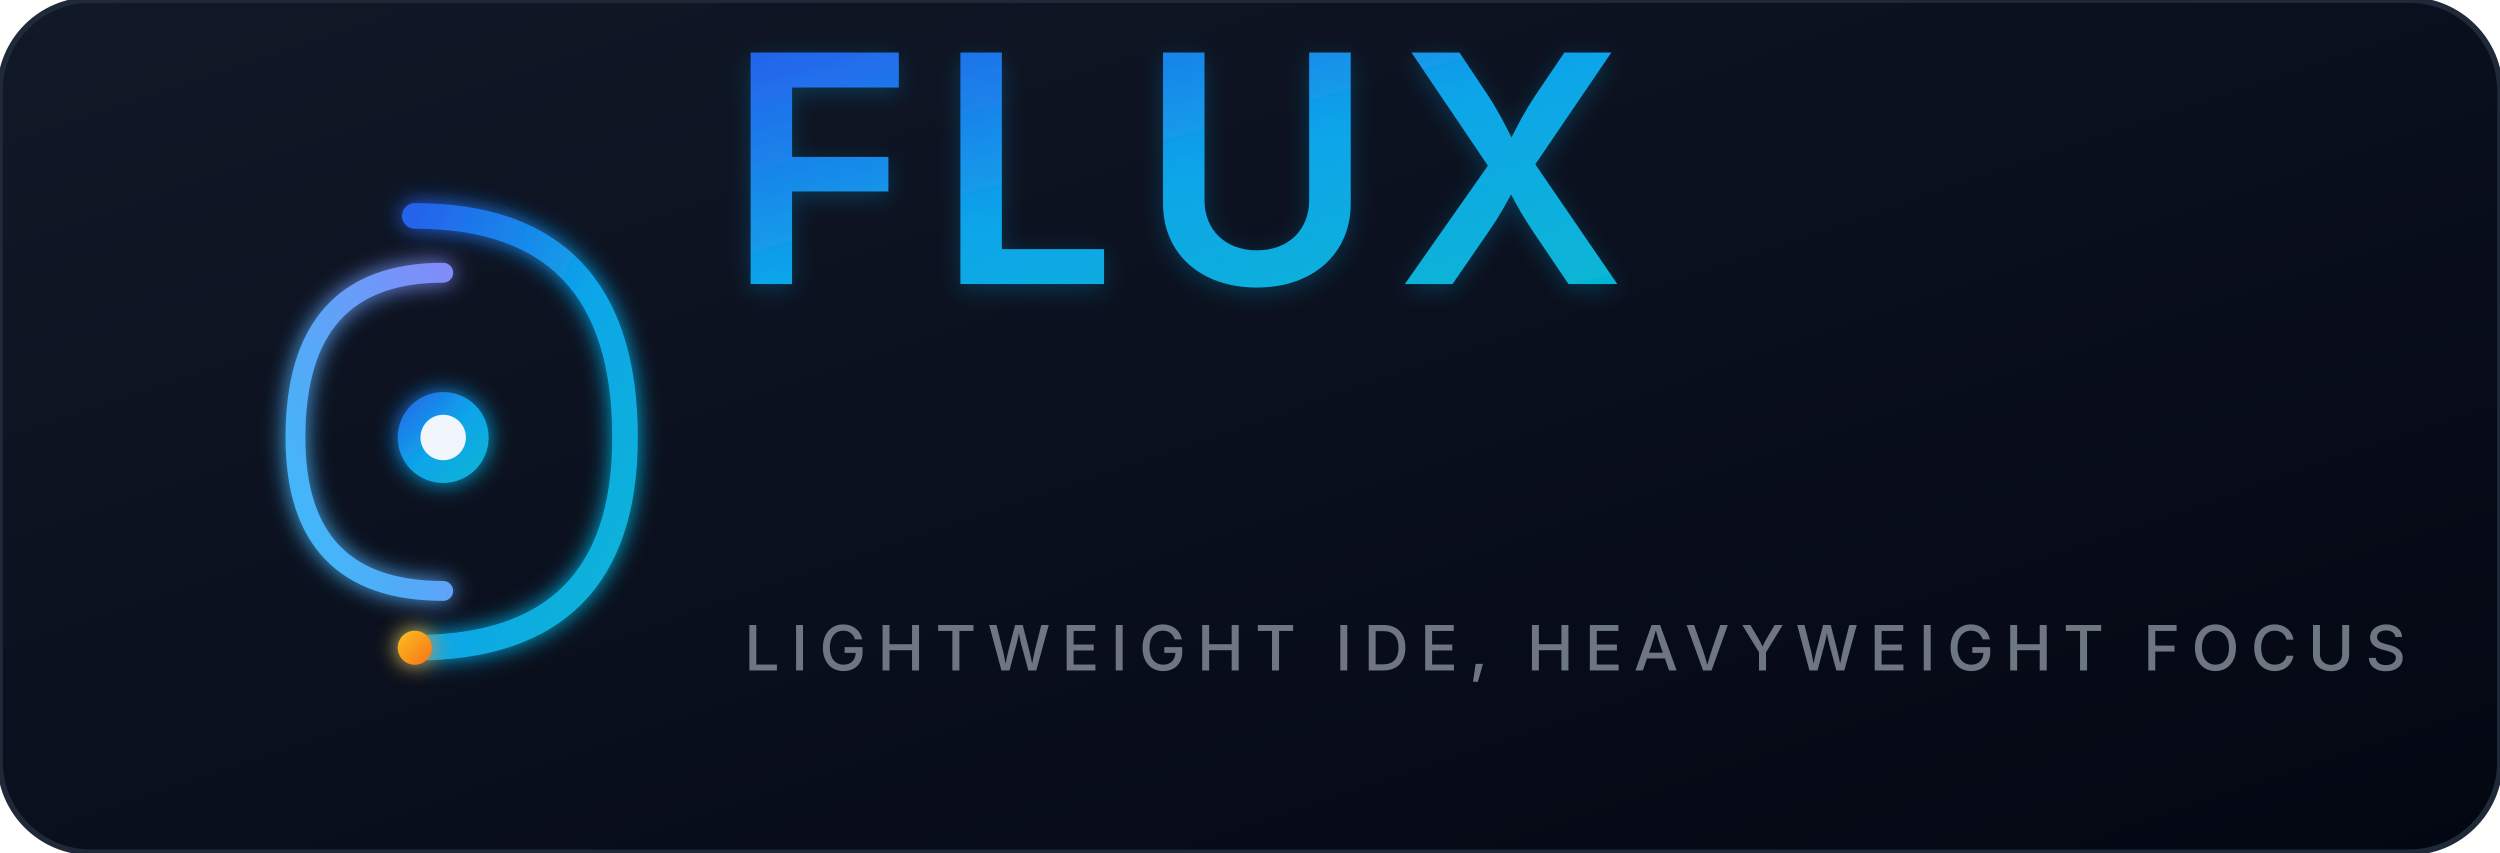
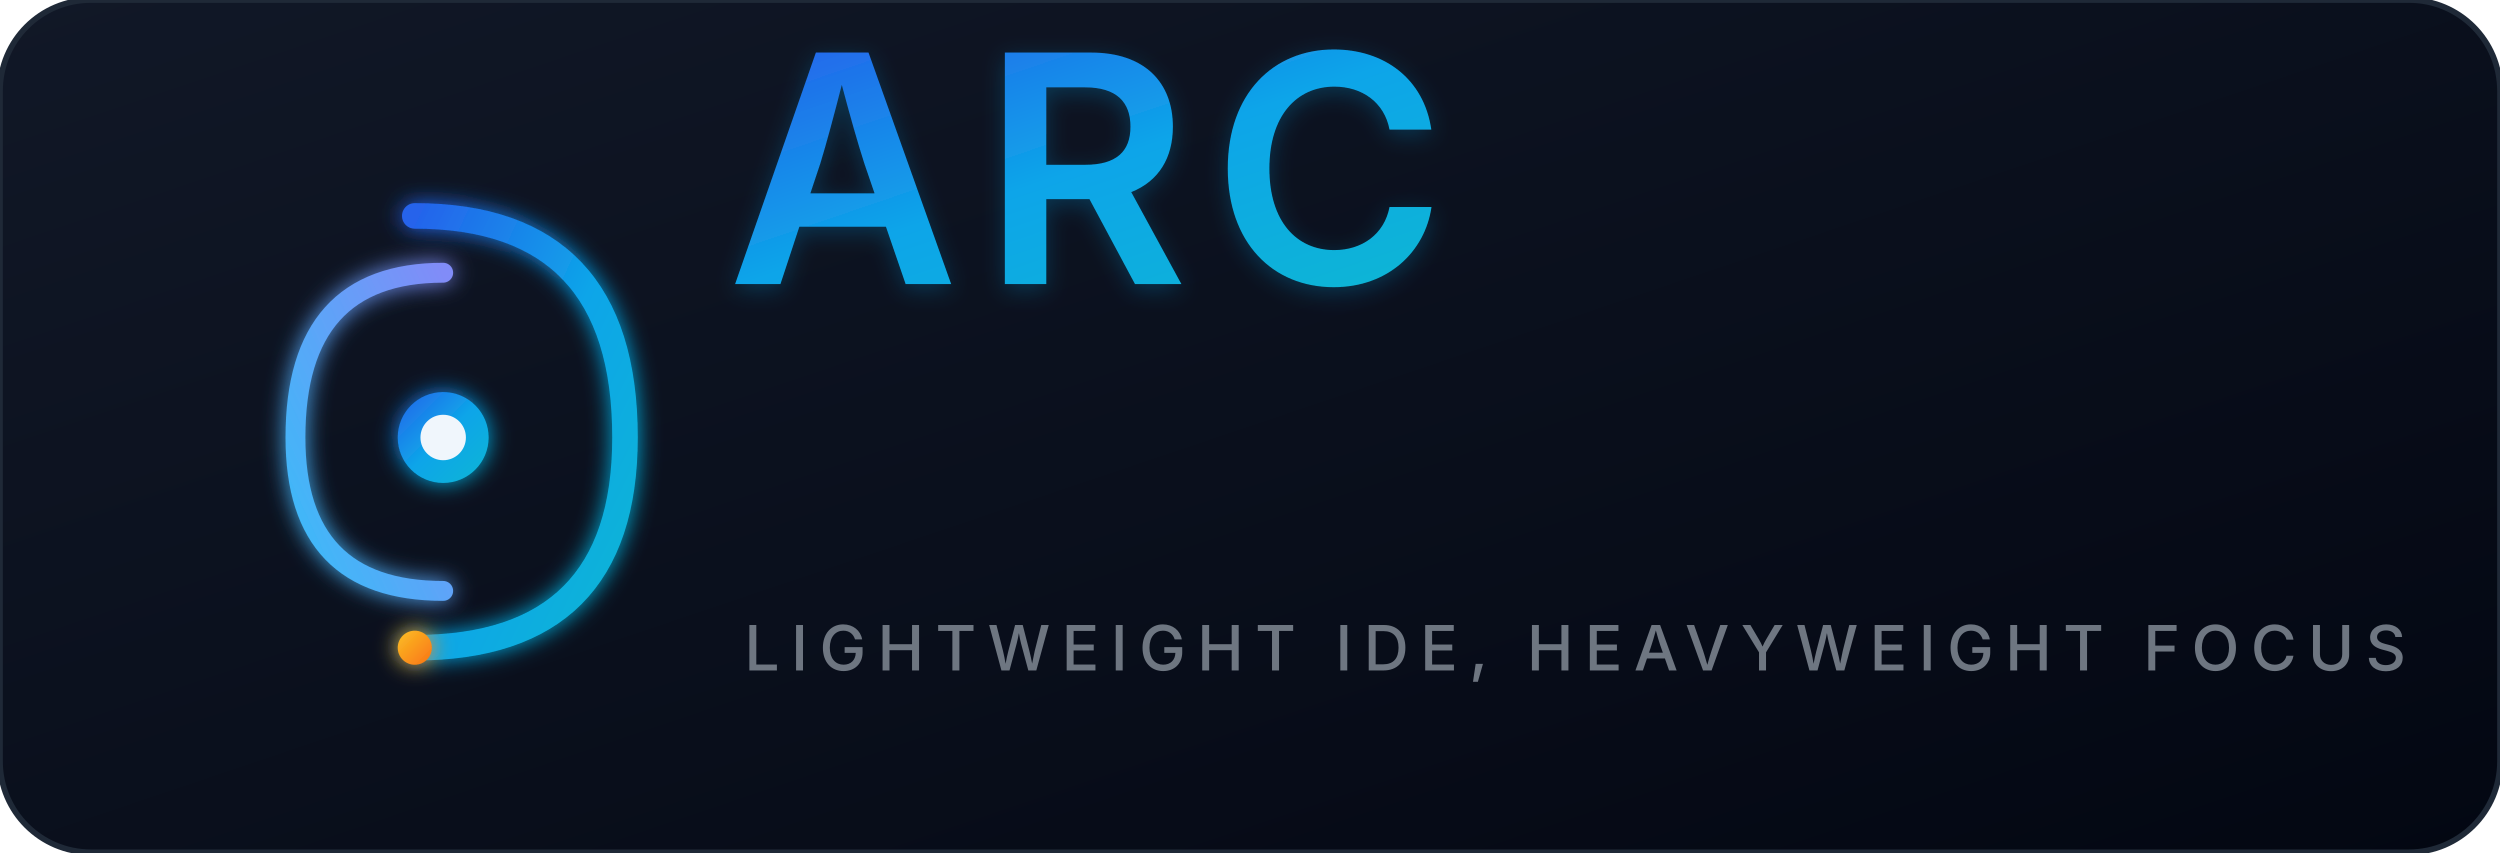
<svg xmlns="http://www.w3.org/2000/svg" viewBox="0 0 440 150">
  <defs>
    <linearGradient id="bgGrad" x1="0%" y1="0%" x2="100%" y2="100%">
      <stop offset="0%" stop-color="#111827" />
      <stop offset="100%" stop-color="#030712" />
    </linearGradient>
-     <linearGradient id="fluxGradient" x1="0%" y1="0%" x2="100%" y2="100%">
+     <linearGradient id="arcGradient" x1="0%" y1="0%" x2="100%" y2="100%">
      <stop offset="0%" stop-color="#2563EB" />
      <stop offset="50%" stop-color="#0EA5E9" />
      <stop offset="100%" stop-color="#06B6D4" />
    </linearGradient>
    <linearGradient id="accentGradient" x1="0%" y1="100%" x2="100%" y2="0%">
      <stop offset="0%" stop-color="#38BDF8" />
      <stop offset="100%" stop-color="#818CF8" />
    </linearGradient>
    <linearGradient id="sparkGradient" x1="0%" y1="0%" x2="100%" y2="100%">
      <stop offset="0%" stop-color="#FBBF24" />
      <stop offset="100%" stop-color="#F97316" />
    </linearGradient>
    <filter id="glow" x="-50%" y="-50%" width="200%" height="200%">
      <feGaussianBlur stdDeviation="2" result="coloredBlur" />
      <feMerge>
        <feMergeNode in="coloredBlur" />
        <feMergeNode in="SourceGraphic" />
      </feMerge>
    </filter>
    <filter id="shadow" x="-20%" y="-20%" width="140%" height="140%">
      <feDropShadow dx="0" dy="1" stdDeviation="2" flood-color="#0EA5E9" flood-opacity="0.25" />
    </filter>
    <filter id="sparkGlow" x="-100%" y="-100%" width="300%" height="300%">
      <feGaussianBlur stdDeviation="2" result="blur" />
      <feMerge>
        <feMergeNode in="blur" />
        <feMergeNode in="SourceGraphic" />
      </feMerge>
    </filter>
  </defs>
  <rect width="440" height="150" rx="16" fill="url(#bgGrad)" />
  <rect width="440" height="150" rx="16" fill="none" stroke="#1F2937" stroke-width="1" />
  <g transform="translate(30, 30)">
-     <path d="M43 8 Q80 8 80 47 Q80 84 43 84" fill="none" stroke="url(#fluxGradient)" stroke-width="4.5" stroke-linecap="round" filter="url(#glow)" />
+     <path d="M43 8 Q80 8 80 47 Q80 84 43 84" fill="none" stroke="url(#arcGradient)" stroke-width="4.5" stroke-linecap="round" filter="url(#glow)" />
    <path d="M48 18 Q22 18 22 47 Q22 74 48 74" fill="none" stroke="url(#accentGradient)" stroke-width="3.5" stroke-linecap="round" filter="url(#glow)" />
-     <circle cx="48" cy="47" r="8" fill="url(#fluxGradient)" filter="url(#glow)" />
+     <circle cx="48" cy="47" r="8" fill="url(#arcGradient)" filter="url(#glow)" />
    <circle cx="48" cy="47" r="4" fill="#F0F6FC" />
    <circle cx="43" cy="84" r="3" fill="url(#sparkGradient)" filter="url(#sparkGlow)" />
  </g>
  <g transform="translate(128, 50)" filter="url(#shadow)">
-     <text font-family="'SF Pro Display', 'Inter', 'Segoe UI', system-ui, sans-serif" font-size="56" font-weight="600" letter-spacing="4" fill="url(#fluxGradient)">
-       <tspan>FLUX</tspan>
+     <text font-family="'SF Pro Display', 'Inter', 'Segoe UI', system-ui, sans-serif" font-size="56" font-weight="600" letter-spacing="4" fill="url(#arcGradient)">
+       <tspan>ARC</tspan>
    </text>
  </g>
  <text x="131" y="118" font-family="'SF Pro Text', 'Inter', 'Segoe UI', system-ui, sans-serif" font-size="11" font-weight="500" letter-spacing="2" fill="#6E7681">
    LIGHTWEIGHT IDE, HEAVYWEIGHT FOCUS
  </text>
</svg>
